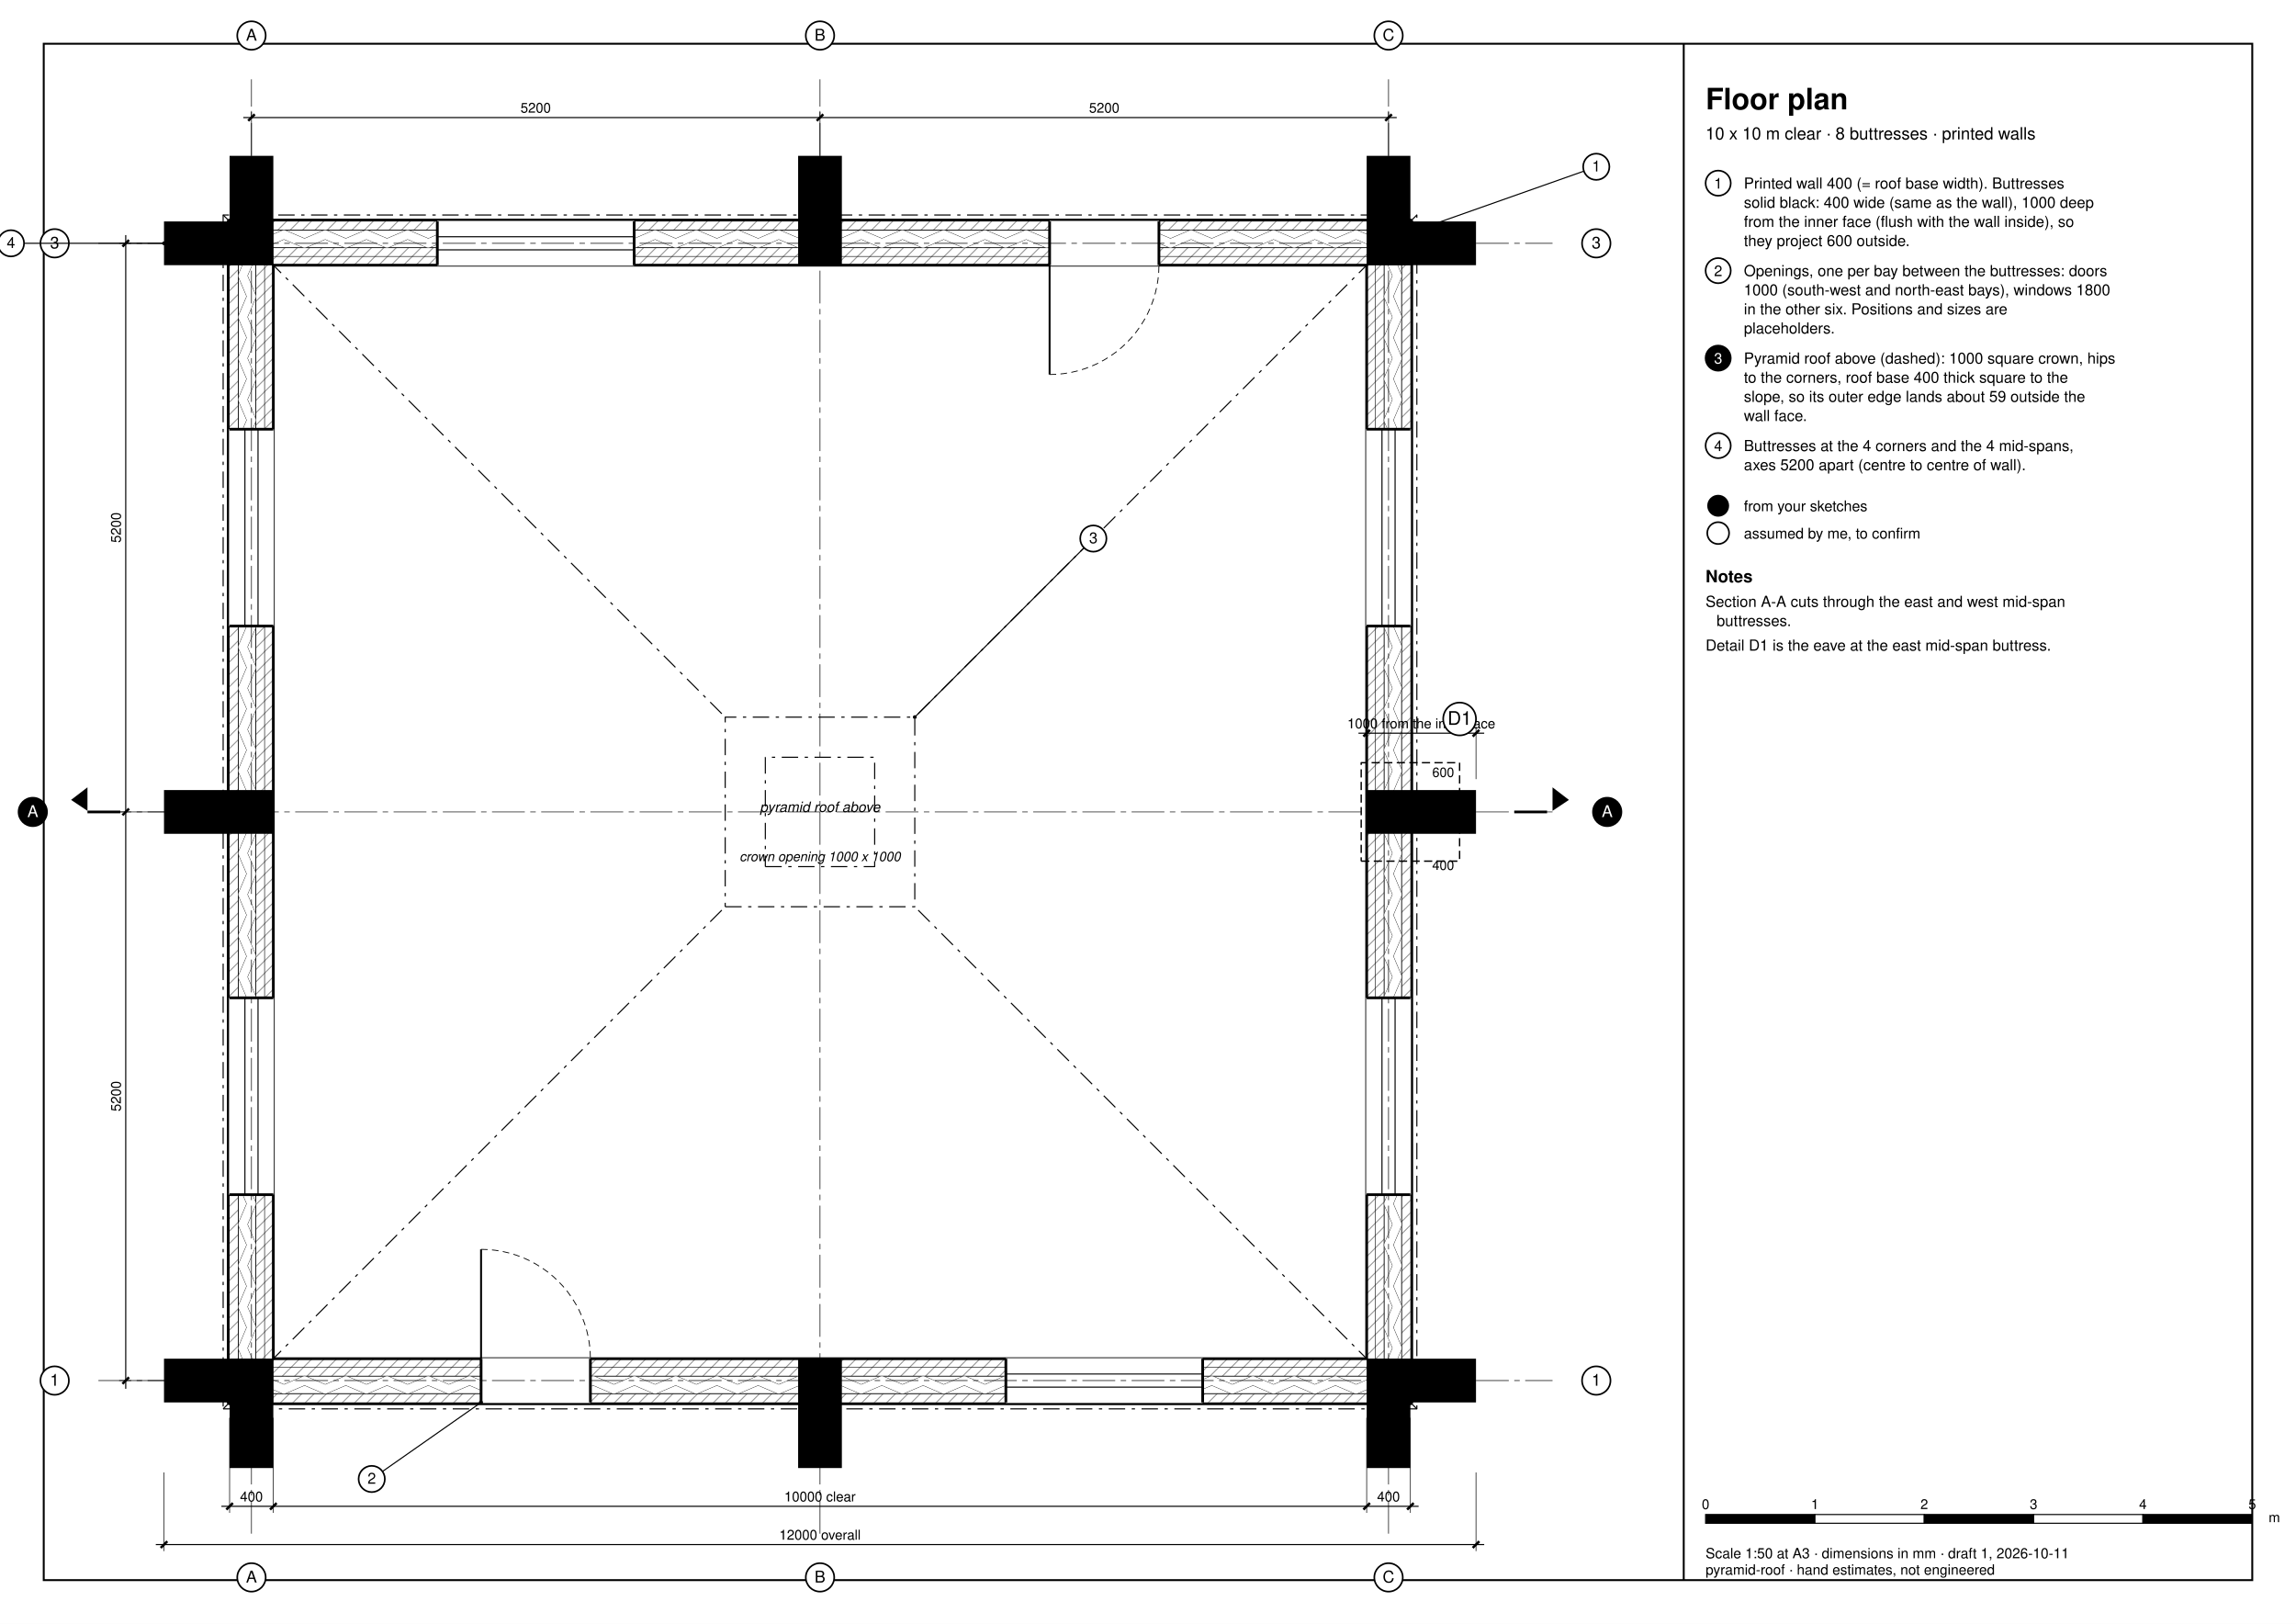
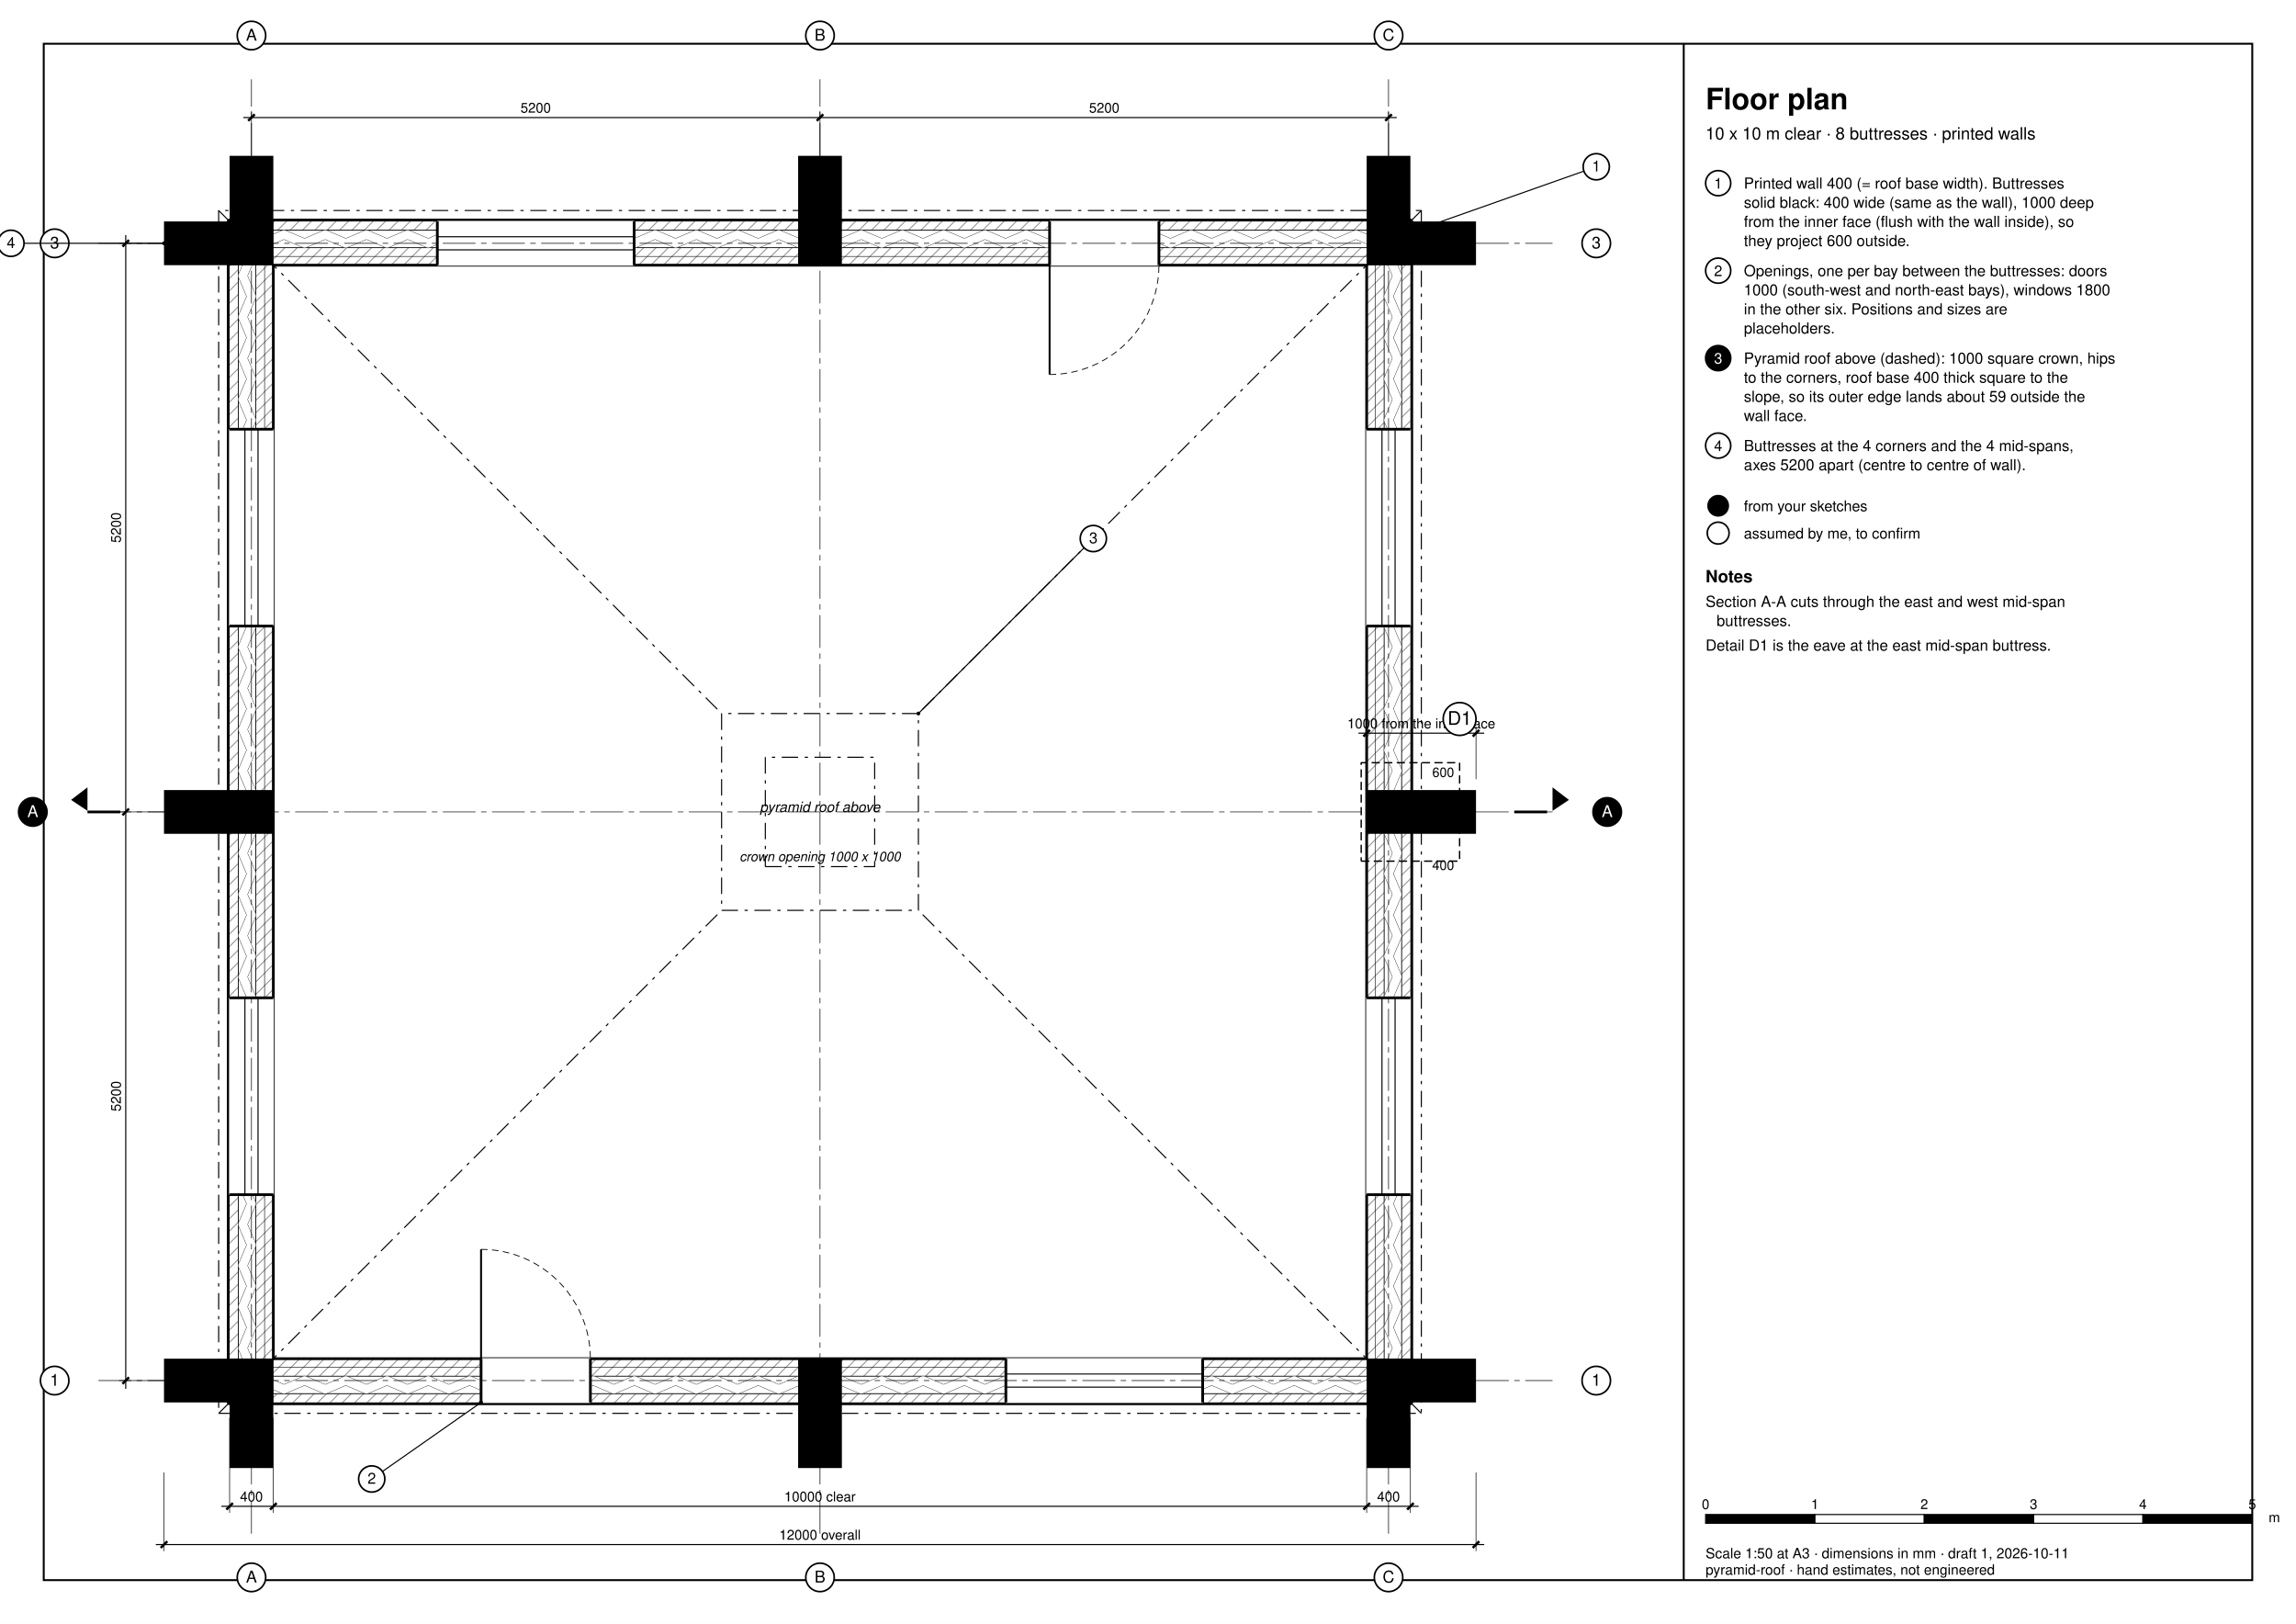
<svg xmlns="http://www.w3.org/2000/svg" width="420mm" height="297mm" viewBox="0 0 420 297" font-family="Helvetica, Arial, sans-serif">
  <defs>
    <pattern id="conc" width="1.6" height="1.6" patternUnits="userSpaceOnUse" patternTransform="rotate(45)">
      <line x1="0" y1="0" x2="0" y2="1.6" stroke="#000" stroke-width="0.14" />
    </pattern>
    <pattern id="earth" width="2.4" height="2.4" patternUnits="userSpaceOnUse" patternTransform="rotate(-45)">
      <line x1="0" y1="0" x2="0" y2="2.4" stroke="#777" stroke-width="0.12" />
    </pattern>
    <pattern id="cast" width="1.6" height="1.6" patternUnits="userSpaceOnUse" patternTransform="rotate(45)">
      <line x1="0" y1="0" x2="0" y2="1.6" stroke="#000" stroke-width="0.14" />
      <line x1="0" y1="0" x2="1.6" y2="0" stroke="#000" stroke-width="0.14" />
    </pattern>
    <pattern id="dots" width="1.5" height="1.5" patternUnits="userSpaceOnUse">
      <circle cx="0.4" cy="0.4" r="0.11" fill="#000" />
      <circle cx="1.15" cy="1.1" r="0.11" fill="#000" />
    </pattern>
  </defs>
  <rect width="420" height="297" fill="#fff" />
  <rect x="8" y="8" width="404" height="281" fill="none" stroke="#000" stroke-width="0.35" />
  <g>
    <polygon points="42.00,256.50 258.00,256.50 258.00,40.50 42.00,40.50" fill="none" stroke="#000" stroke-width="1.0" stroke-linejoin="round" />
    <path d="M42.00,256.50 L258.00,256.50 L258.00,40.50 L42.00,40.50Z M50.00,248.50 L250.00,248.50 L250.00,48.50 L50.00,48.50Z" fill="#fff" fill-rule="evenodd" />
    <path d="M42.00,256.50 L258.00,256.50 L258.00,40.50 L42.00,40.50Z M50.00,248.50 L250.00,248.50 L250.00,48.50 L50.00,48.50Z" fill="url(#conc)" fill-rule="evenodd" />
    <polygon points="50.00,248.50 250.00,248.50 250.00,48.50 50.00,48.50" fill="none" stroke="#000" stroke-width="0.5" stroke-linejoin="round" />
    <path d="M43.60,254.90 L256.40,254.90 L256.40,42.10 L43.60,42.10Z M46.80,251.70 L253.20,251.70 L253.20,45.30 L46.80,45.30Z" fill="#fff" fill-rule="evenodd" />
    <polygon points="48.40,250.10 251.60,250.10 251.60,46.90 48.40,46.90" fill="none" stroke="#000" stroke-width="0.1" stroke-linejoin="round" />
    <polygon points="46.80,251.70 253.20,251.70 253.20,45.30 46.80,45.30" fill="none" stroke="#000" stroke-width="0.15" stroke-linejoin="round" />
    <polygon points="43.60,254.90 256.40,254.90 256.40,42.10 43.60,42.10" fill="none" stroke="#000" stroke-width="0.15" stroke-linejoin="round" />
    <polyline points="44.40,254.10 48.17,252.50 51.94,254.10 55.71,252.50 59.49,254.10 63.26,252.50 67.03,254.10 70.80,252.50 74.57,254.10 78.34,252.50 82.11,254.10 85.89,252.50 89.66,254.10 93.43,252.50 97.20,254.10 100.97,252.50 104.74,254.10 108.51,252.50 112.29,254.10 116.06,252.50 119.83,254.10 123.60,252.50 127.37,254.10 131.14,252.50 134.91,254.10 138.69,252.50 142.46,254.10 146.23,252.50 150.00,254.10 153.77,252.50 157.54,254.10 161.31,252.50 165.09,254.10 168.86,252.50 172.63,254.10 176.40,252.50 180.17,254.10 183.94,252.50 187.71,254.10 191.49,252.50 195.26,254.10 199.03,252.50 202.80,254.10 206.57,252.50 210.34,254.10 214.11,252.50 217.89,254.10 221.66,252.50 225.43,254.10 229.20,252.50 232.97,254.10 236.74,252.50 240.51,254.10 244.29,252.50 248.06,254.10 251.83,252.50 255.60,254.10 254.00,250.33 255.60,246.56 254.00,242.79 255.60,239.01 254.00,235.24 255.60,231.47 254.00,227.70 255.60,223.93 254.00,220.16 255.60,216.39 254.00,212.61 255.60,208.84 254.00,205.07 255.60,201.30 254.00,197.53 255.60,193.76 254.00,189.99 255.60,186.21 254.00,182.44 255.60,178.67 254.00,174.90 255.60,171.13 254.00,167.36 255.60,163.59 254.00,159.81 255.60,156.04 254.00,152.27 255.60,148.50 254.00,144.73 255.60,140.96 254.00,137.19 255.60,133.41 254.00,129.64 255.60,125.87 254.00,122.10 255.60,118.33 254.00,114.56 255.60,110.79 254.00,107.01 255.60,103.24 254.00,99.47 255.60,95.70 254.00,91.93 255.60,88.16 254.00,84.39 255.60,80.61 254.00,76.84 255.60,73.07 254.00,69.30 255.60,65.53 254.00,61.76 255.60,57.99 254.00,54.21 255.60,50.44 254.00,46.67 255.60,42.90 251.83,44.50 248.06,42.90 244.29,44.50 240.51,42.90 236.74,44.50 232.97,42.90 229.20,44.50 225.43,42.90 221.66,44.50 217.89,42.90 214.11,44.50 210.34,42.90 206.57,44.50 202.80,42.90 199.03,44.50 195.26,42.90 191.49,44.50 187.71,42.90 183.94,44.50 180.17,42.90 176.40,44.50 172.63,42.90 168.86,44.50 165.09,42.90 161.31,44.50 157.54,42.90 153.77,44.50 150.00,42.90 146.23,44.50 142.46,42.90 138.69,44.50 134.91,42.90 131.14,44.50 127.37,42.90 123.60,44.50 119.83,42.90 116.06,44.50 112.29,42.90 108.51,44.50 104.74,42.90 100.97,44.50 97.20,42.90 93.43,44.50 89.66,42.90 85.89,44.50 82.11,42.90 78.34,44.50 74.57,42.90 70.80,44.50 67.03,42.90 63.26,44.50 59.49,42.90 55.71,44.50 51.94,42.90 48.17,44.50 44.40,42.90 46.00,46.67 44.40,50.44 46.00,54.21 44.40,57.99 46.00,61.76 44.40,65.53 46.00,69.30 44.40,73.07 46.00,76.84 44.40,80.61 46.00,84.39 44.40,88.16 46.00,91.93 44.40,95.70 46.00,99.47 44.40,103.24 46.00,107.01 44.40,110.79 46.00,114.56 44.40,118.33 46.00,122.10 44.40,125.87 46.00,129.64 44.40,133.41 46.00,137.19 44.40,140.96 46.00,144.73 44.40,148.50 46.00,152.27 44.40,156.04 46.00,159.81 44.40,163.59 46.00,167.36 44.40,171.13 46.00,174.90 44.40,178.67 46.00,182.44 44.40,186.21 46.00,189.99 44.40,193.76 46.00,197.53 44.40,201.30 46.00,205.07 44.40,208.84 46.00,212.61 44.40,216.39 46.00,220.16 44.40,223.93 46.00,227.70 44.40,231.47 46.00,235.24 44.40,239.01 46.00,242.79 44.40,246.56 46.00,250.33 44.40,254.10" fill="none" stroke="#000" stroke-width="1.7" stroke-linejoin="round" stroke-linecap="butt" />
    <polyline points="44.40,254.10 48.17,252.50 51.94,254.10 55.71,252.50 59.49,254.10 63.26,252.50 67.03,254.10 70.80,252.50 74.57,254.10 78.34,252.50 82.11,254.10 85.89,252.50 89.66,254.10 93.43,252.50 97.20,254.10 100.97,252.50 104.74,254.10 108.51,252.50 112.29,254.10 116.06,252.50 119.83,254.10 123.60,252.50 127.37,254.10 131.14,252.50 134.91,254.10 138.69,252.50 142.46,254.10 146.23,252.50 150.00,254.10 153.77,252.50 157.54,254.10 161.31,252.50 165.09,254.10 168.86,252.50 172.63,254.10 176.40,252.50 180.17,254.10 183.94,252.50 187.71,254.10 191.49,252.50 195.26,254.10 199.03,252.50 202.80,254.10 206.57,252.50 210.34,254.10 214.11,252.50 217.89,254.10 221.66,252.50 225.43,254.10 229.20,252.50 232.97,254.10 236.74,252.50 240.51,254.10 244.29,252.50 248.06,254.10 251.83,252.50 255.60,254.10 254.00,250.33 255.60,246.56 254.00,242.79 255.60,239.01 254.00,235.24 255.60,231.47 254.00,227.70 255.60,223.93 254.00,220.16 255.60,216.39 254.00,212.61 255.60,208.84 254.00,205.07 255.60,201.30 254.00,197.53 255.60,193.76 254.00,189.99 255.60,186.21 254.00,182.44 255.60,178.67 254.00,174.90 255.60,171.13 254.00,167.36 255.60,163.59 254.00,159.81 255.60,156.04 254.00,152.27 255.60,148.50 254.00,144.73 255.60,140.96 254.00,137.19 255.60,133.41 254.00,129.64 255.60,125.87 254.00,122.10 255.60,118.33 254.00,114.56 255.60,110.79 254.00,107.01 255.60,103.24 254.00,99.47 255.60,95.70 254.00,91.93 255.60,88.16 254.00,84.39 255.60,80.61 254.00,76.84 255.60,73.07 254.00,69.30 255.60,65.53 254.00,61.76 255.60,57.99 254.00,54.21 255.60,50.44 254.00,46.67 255.60,42.90 251.83,44.50 248.06,42.90 244.29,44.50 240.51,42.90 236.74,44.50 232.97,42.90 229.20,44.50 225.43,42.90 221.66,44.50 217.89,42.90 214.11,44.50 210.34,42.90 206.57,44.50 202.80,42.90 199.03,44.50 195.26,42.90 191.49,44.50 187.71,42.90 183.94,44.50 180.17,42.90 176.40,44.50 172.63,42.90 168.86,44.50 165.09,42.90 161.31,44.50 157.54,42.90 153.77,44.50 150.00,42.90 146.23,44.50 142.46,42.90 138.69,44.50 134.91,42.90 131.14,44.50 127.37,42.90 123.60,44.50 119.83,42.90 116.06,44.50 112.29,42.90 108.51,44.50 104.74,42.90 100.97,44.50 97.20,42.90 93.43,44.50 89.66,42.90 85.89,44.50 82.11,42.90 78.34,44.50 74.57,42.90 70.80,44.50 67.03,42.90 63.26,44.50 59.49,42.90 55.71,44.50 51.94,42.90 48.17,44.50 44.40,42.90 46.00,46.67 44.40,50.44 46.00,54.21 44.40,57.99 46.00,61.76 44.40,65.53 46.00,69.30 44.40,73.07 46.00,76.84 44.40,80.61 46.00,84.39 44.40,88.16 46.00,91.93 44.40,95.70 46.00,99.47 44.40,103.24 46.00,107.01 44.40,110.79 46.00,114.56 44.40,118.33 46.00,122.10 44.40,125.87 46.00,129.64 44.40,133.41 46.00,137.19 44.40,140.96 46.00,144.73 44.40,148.50 46.00,152.27 44.40,156.04 46.00,159.81 44.40,163.59 46.00,167.36 44.40,171.13 46.00,174.90 44.40,178.67 46.00,182.44 44.40,186.21 46.00,189.99 44.40,193.76 46.00,197.53 44.40,201.30 46.00,205.07 44.40,208.84 46.00,212.61 44.40,216.39 46.00,220.16 44.40,223.93 46.00,227.70 44.40,231.47 46.00,235.24 44.40,239.01 46.00,242.79 44.40,246.56 46.00,250.33 44.40,254.10" fill="none" stroke="#fff" stroke-width="1.6" stroke-linejoin="round" stroke-linecap="butt" />
    <polygon points="250.00,256.50 270.00,256.50 270.00,248.50 250.00,248.50" fill="#000" stroke="#000" stroke-width="0.0" stroke-linejoin="round" />
    <polygon points="30.00,256.50 50.00,256.50 50.00,248.50 30.00,248.50" fill="#000" stroke="#000" stroke-width="0.0" stroke-linejoin="round" />
    <polygon points="42.00,48.50 50.00,48.50 50.00,28.50 42.00,28.50" fill="#000" stroke="#000" stroke-width="0.0" stroke-linejoin="round" />
    <polygon points="42.00,268.50 50.00,268.50 50.00,248.50 42.00,248.50" fill="#000" stroke="#000" stroke-width="0.0" stroke-linejoin="round" />
    <polygon points="250.00,152.50 270.00,152.50 270.00,144.50 250.00,144.50" fill="#000" stroke="#000" stroke-width="0.0" stroke-linejoin="round" />
    <polygon points="30.00,152.50 50.00,152.50 50.00,144.50 30.00,144.50" fill="#000" stroke="#000" stroke-width="0.0" stroke-linejoin="round" />
    <polygon points="146.00,48.50 154.00,48.50 154.00,28.50 146.00,28.50" fill="#000" stroke="#000" stroke-width="0.0" stroke-linejoin="round" />
    <polygon points="146.00,268.50 154.00,268.50 154.00,248.50 146.00,248.50" fill="#000" stroke="#000" stroke-width="0.0" stroke-linejoin="round" />
    <polygon points="250.00,48.50 270.00,48.50 270.00,40.50 250.00,40.50" fill="#000" stroke="#000" stroke-width="0.0" stroke-linejoin="round" />
    <polygon points="30.00,48.50 50.00,48.50 50.00,40.50 30.00,40.50" fill="#000" stroke="#000" stroke-width="0.0" stroke-linejoin="round" />
    <polygon points="250.00,48.50 258.00,48.50 258.00,28.50 250.00,28.50" fill="#000" stroke="#000" stroke-width="0.0" stroke-linejoin="round" />
    <polygon points="250.00,268.50 258.00,268.50 258.00,248.50 250.00,248.50" fill="#000" stroke="#000" stroke-width="0.0" stroke-linejoin="round" />
    <polygon points="88.00,248.40 108.00,248.40 108.00,256.60 88.00,256.60" fill="#fff" stroke="#000" stroke-width="0.0" stroke-linejoin="round" />
    <polyline points="88.00,248.50 88.00,256.50" fill="none" stroke="#000" stroke-width="0.5" stroke-linejoin="round" />
    <polyline points="108.00,248.50 108.00,256.50" fill="none" stroke="#000" stroke-width="0.5" stroke-linejoin="round" />
    <polyline points="88.00,248.50 88.00,228.50" fill="none" stroke="#000" stroke-width="0.35" stroke-linejoin="round" />
    <polyline points="88.00,228.50 89.31,228.54 90.61,228.67 91.90,228.88 93.18,229.18 94.43,229.56 95.65,230.02 96.85,230.56 98.00,231.18 99.11,231.87 100.18,232.63 101.19,233.46 102.14,234.36 103.04,235.31 103.87,236.32 104.63,237.39 105.32,238.50 105.94,239.65 106.48,240.85 106.94,242.07 107.32,243.32 107.62,244.60 107.83,245.89 107.96,247.19 108.00,248.50" fill="none" stroke="#000" stroke-width="0.15" stroke-linejoin="round" stroke-dasharray="1.2 0.8" />
    <polygon points="184.00,248.40 220.00,248.40 220.00,256.60 184.00,256.60" fill="#fff" stroke="#000" stroke-width="0.0" stroke-linejoin="round" />
    <polyline points="184.00,248.50 184.00,256.50" fill="none" stroke="#000" stroke-width="0.5" stroke-linejoin="round" />
    <polyline points="220.00,248.50 220.00,256.50" fill="none" stroke="#000" stroke-width="0.5" stroke-linejoin="round" />
    <polyline points="184.00,251.30 220.00,251.30" fill="none" stroke="#000" stroke-width="0.2" stroke-linejoin="round" />
    <polyline points="184.00,253.70 220.00,253.70" fill="none" stroke="#000" stroke-width="0.2" stroke-linejoin="round" />
    <polygon points="80.00,48.60 116.00,48.60 116.00,40.40 80.00,40.40" fill="#fff" stroke="#000" stroke-width="0.0" stroke-linejoin="round" />
    <polyline points="80.00,48.50 80.00,40.50" fill="none" stroke="#000" stroke-width="0.5" stroke-linejoin="round" />
    <polyline points="116.00,48.50 116.00,40.50" fill="none" stroke="#000" stroke-width="0.5" stroke-linejoin="round" />
    <polyline points="80.00,45.70 116.00,45.70" fill="none" stroke="#000" stroke-width="0.2" stroke-linejoin="round" />
    <polyline points="80.00,43.30 116.00,43.30" fill="none" stroke="#000" stroke-width="0.2" stroke-linejoin="round" />
    <polygon points="192.00,48.60 212.00,48.60 212.00,40.40 192.00,40.40" fill="#fff" stroke="#000" stroke-width="0.0" stroke-linejoin="round" />
    <polyline points="192.00,48.50 192.00,40.50" fill="none" stroke="#000" stroke-width="0.5" stroke-linejoin="round" />
    <polyline points="212.00,48.50 212.00,40.50" fill="none" stroke="#000" stroke-width="0.5" stroke-linejoin="round" />
    <polyline points="192.00,48.50 192.00,68.50" fill="none" stroke="#000" stroke-width="0.35" stroke-linejoin="round" />
    <polyline points="192.00,68.50 193.31,68.46 194.61,68.33 195.90,68.12 197.18,67.82 198.43,67.44 199.65,66.98 200.85,66.44 202.00,65.82 203.11,65.13 204.18,64.37 205.19,63.54 206.14,62.64 207.04,61.69 207.87,60.68 208.63,59.61 209.32,58.50 209.94,57.35 210.48,56.15 210.94,54.93 211.32,53.68 211.62,52.40 211.83,51.11 211.96,49.81 212.00,48.50" fill="none" stroke="#000" stroke-width="0.15" stroke-linejoin="round" stroke-dasharray="1.2 0.8" />
    <polygon points="249.90,218.50 249.90,182.50 258.10,182.50 258.10,218.50" fill="#fff" stroke="#000" stroke-width="0.0" stroke-linejoin="round" />
    <polyline points="250.00,218.50 258.00,218.50" fill="none" stroke="#000" stroke-width="0.5" stroke-linejoin="round" />
    <polyline points="250.00,182.50 258.00,182.50" fill="none" stroke="#000" stroke-width="0.5" stroke-linejoin="round" />
    <polyline points="252.80,218.50 252.80,182.50" fill="none" stroke="#000" stroke-width="0.2" stroke-linejoin="round" />
    <polyline points="255.20,218.50 255.20,182.50" fill="none" stroke="#000" stroke-width="0.2" stroke-linejoin="round" />
    <polygon points="249.90,114.50 249.90,78.50 258.10,78.50 258.10,114.50" fill="#fff" stroke="#000" stroke-width="0.0" stroke-linejoin="round" />
    <polyline points="250.00,114.50 258.00,114.50" fill="none" stroke="#000" stroke-width="0.5" stroke-linejoin="round" />
    <polyline points="250.00,78.50 258.00,78.50" fill="none" stroke="#000" stroke-width="0.5" stroke-linejoin="round" />
    <polyline points="252.80,114.50 252.80,78.50" fill="none" stroke="#000" stroke-width="0.2" stroke-linejoin="round" />
    <polyline points="255.20,114.50 255.20,78.50" fill="none" stroke="#000" stroke-width="0.2" stroke-linejoin="round" />
    <polygon points="50.10,218.50 50.10,182.50 41.90,182.50 41.90,218.50" fill="#fff" stroke="#000" stroke-width="0.0" stroke-linejoin="round" />
    <polyline points="50.00,218.50 42.00,218.50" fill="none" stroke="#000" stroke-width="0.5" stroke-linejoin="round" />
    <polyline points="50.00,182.50 42.00,182.50" fill="none" stroke="#000" stroke-width="0.5" stroke-linejoin="round" />
    <polyline points="47.20,218.50 47.20,182.50" fill="none" stroke="#000" stroke-width="0.2" stroke-linejoin="round" />
    <polyline points="44.80,218.50 44.80,182.50" fill="none" stroke="#000" stroke-width="0.2" stroke-linejoin="round" />
    <polygon points="50.10,114.50 50.10,78.50 41.90,78.50 41.90,114.50" fill="#fff" stroke="#000" stroke-width="0.0" stroke-linejoin="round" />
    <polyline points="50.00,114.50 42.00,114.50" fill="none" stroke="#000" stroke-width="0.5" stroke-linejoin="round" />
    <polyline points="50.00,78.50 42.00,78.50" fill="none" stroke="#000" stroke-width="0.5" stroke-linejoin="round" />
    <polyline points="47.20,114.50 47.20,78.50" fill="none" stroke="#000" stroke-width="0.2" stroke-linejoin="round" />
    <polyline points="44.80,114.50 44.80,78.50" fill="none" stroke="#000" stroke-width="0.2" stroke-linejoin="round" />
-     <polyline points="40.82,257.68 259.18,257.68 259.18,39.32 40.82,39.32 40.82,257.68" fill="none" stroke="#000" stroke-width="0.2" stroke-linejoin="round" stroke-dasharray="3 1.2 0.6 1.2" />
-     <polyline points="132.66,165.84 167.34,165.84 167.34,131.16 132.66,131.16 132.66,165.84" fill="none" stroke="#000" stroke-width="0.2" stroke-linejoin="round" stroke-dasharray="3 1.2 0.6 1.2" />
+     <polyline points="40.00,258.50 260.00,258.50 260.00,38.50 40.00,38.50 40.00,258.50" fill="none" stroke="#000" stroke-width="0.2" stroke-linejoin="round" stroke-dasharray="3 1.2 0.6 1.2" />
+     <polyline points="132.00,166.50 168.00,166.50 168.00,130.50 132.00,130.50 132.00,166.50" fill="none" stroke="#000" stroke-width="0.2" stroke-linejoin="round" stroke-dasharray="3 1.2 0.6 1.2" />
    <polyline points="140.00,158.50 160.00,158.50 160.00,138.50 140.00,138.50 140.00,158.50" fill="none" stroke="#000" stroke-width="0.2" stroke-linejoin="round" stroke-dasharray="3 1.2 0.6 1.2" />
-     <polyline points="40.82,257.68 132.66,165.84" fill="none" stroke="#000" stroke-width="0.2" stroke-linejoin="round" stroke-dasharray="3 1.2 0.6 1.2" />
-     <polyline points="40.82,39.32 132.66,131.16" fill="none" stroke="#000" stroke-width="0.2" stroke-linejoin="round" stroke-dasharray="3 1.2 0.6 1.2" />
-     <polyline points="259.18,257.68 167.34,165.84" fill="none" stroke="#000" stroke-width="0.2" stroke-linejoin="round" stroke-dasharray="3 1.2 0.6 1.2" />
-     <polyline points="259.18,39.32 167.34,131.16" fill="none" stroke="#000" stroke-width="0.2" stroke-linejoin="round" stroke-dasharray="3 1.2 0.6 1.2" />
+     <polyline points="40.00,258.50 132.00,166.50" fill="none" stroke="#000" stroke-width="0.2" stroke-linejoin="round" stroke-dasharray="3 1.2 0.6 1.2" />
+     <polyline points="40.00,38.50 132.00,130.50" fill="none" stroke="#000" stroke-width="0.2" stroke-linejoin="round" stroke-dasharray="3 1.2 0.6 1.2" />
+     <polyline points="260.00,258.50 168.00,166.50" fill="none" stroke="#000" stroke-width="0.2" stroke-linejoin="round" stroke-dasharray="3 1.2 0.6 1.2" />
+     <polyline points="260.00,38.50 168.00,130.50" fill="none" stroke="#000" stroke-width="0.2" stroke-linejoin="round" stroke-dasharray="3 1.2 0.6 1.2" />
    <text x="150.00" y="148.50" font-size="2.6" text-anchor="middle" font-weight="normal" fill="#000" font-style="italic">pyramid roof above</text>
    <text x="150.00" y="157.50" font-size="2.4" text-anchor="middle" font-weight="normal" fill="#000" font-style="italic">crown opening 1000 x 1000</text>
    <polyline points="46.00,280.50 46.00,14.50" fill="none" stroke="#000" stroke-width="0.12" stroke-linejoin="round" stroke-dasharray="6 1 1 1" />
    <circle cx="46.00" cy="6.50" r="2.6" fill="#fff" stroke="#000" stroke-width="0.3" />
    <text x="46.00" y="7.44" font-size="2.99" text-anchor="middle" fill="#000">A</text>
    <circle cx="46.00" cy="288.50" r="2.6" fill="#fff" stroke="#000" stroke-width="0.3" />
    <text x="46.00" y="289.44" font-size="2.99" text-anchor="middle" fill="#000">A</text>
    <polyline points="150.00,280.50 150.00,14.50" fill="none" stroke="#000" stroke-width="0.12" stroke-linejoin="round" stroke-dasharray="6 1 1 1" />
    <circle cx="150.00" cy="6.50" r="2.6" fill="#fff" stroke="#000" stroke-width="0.3" />
    <text x="150.00" y="7.44" font-size="2.99" text-anchor="middle" fill="#000">B</text>
    <circle cx="150.00" cy="288.50" r="2.6" fill="#fff" stroke="#000" stroke-width="0.3" />
    <text x="150.00" y="289.44" font-size="2.99" text-anchor="middle" fill="#000">B</text>
    <polyline points="254.00,280.50 254.00,14.50" fill="none" stroke="#000" stroke-width="0.12" stroke-linejoin="round" stroke-dasharray="6 1 1 1" />
    <circle cx="254.00" cy="6.50" r="2.6" fill="#fff" stroke="#000" stroke-width="0.3" />
    <text x="254.00" y="7.44" font-size="2.99" text-anchor="middle" fill="#000">C</text>
    <circle cx="254.00" cy="288.50" r="2.6" fill="#fff" stroke="#000" stroke-width="0.3" />
    <text x="254.00" y="289.44" font-size="2.99" text-anchor="middle" fill="#000">C</text>
    <polyline points="18.00,252.50 284.00,252.50" fill="none" stroke="#000" stroke-width="0.12" stroke-linejoin="round" stroke-dasharray="6 1 1 1" />
    <circle cx="10.00" cy="252.50" r="2.6" fill="#fff" stroke="#000" stroke-width="0.3" />
    <text x="10.00" y="253.44" font-size="2.99" text-anchor="middle" fill="#000">1</text>
    <circle cx="292.00" cy="252.50" r="2.6" fill="#fff" stroke="#000" stroke-width="0.3" />
    <text x="292.00" y="253.44" font-size="2.99" text-anchor="middle" fill="#000">1</text>
    <polyline points="18.00,148.50 284.00,148.50" fill="none" stroke="#000" stroke-width="0.12" stroke-linejoin="round" stroke-dasharray="6 1 1 1" />
    <polyline points="18.00,44.50 284.00,44.50" fill="none" stroke="#000" stroke-width="0.12" stroke-linejoin="round" stroke-dasharray="6 1 1 1" />
    <circle cx="10.00" cy="44.50" r="2.6" fill="#fff" stroke="#000" stroke-width="0.3" />
    <text x="10.00" y="45.44" font-size="2.99" text-anchor="middle" fill="#000">3</text>
    <circle cx="292.00" cy="44.50" r="2.6" fill="#fff" stroke="#000" stroke-width="0.3" />
    <text x="292.00" y="45.44" font-size="2.99" text-anchor="middle" fill="#000">3</text>
    <polyline points="40.50,275.50 259.50,275.50" fill="none" stroke="#000" stroke-width="0.2" stroke-linejoin="round" />
    <polyline points="42.00,259.30 42.00,276.70" fill="none" stroke="#000" stroke-width="0.12" stroke-linejoin="round" />
    <polyline points="41.40,276.10 42.60,274.90" fill="none" stroke="#000" stroke-width="0.45" stroke-linejoin="round" />
    <polyline points="50.00,259.30 50.00,276.70" fill="none" stroke="#000" stroke-width="0.12" stroke-linejoin="round" />
    <polyline points="49.40,276.10 50.60,274.90" fill="none" stroke="#000" stroke-width="0.45" stroke-linejoin="round" />
    <polyline points="250.00,259.30 250.00,276.70" fill="none" stroke="#000" stroke-width="0.12" stroke-linejoin="round" />
    <polyline points="249.40,276.10 250.60,274.90" fill="none" stroke="#000" stroke-width="0.45" stroke-linejoin="round" />
    <polyline points="258.00,259.30 258.00,276.70" fill="none" stroke="#000" stroke-width="0.12" stroke-linejoin="round" />
    <polyline points="257.40,276.10 258.60,274.90" fill="none" stroke="#000" stroke-width="0.45" stroke-linejoin="round" />
    <text x="46.00" y="274.60" font-size="2.5" text-anchor="middle" font-weight="normal" fill="#000">400</text>
    <text x="150.00" y="274.60" font-size="2.5" text-anchor="middle" font-weight="normal" fill="#000">10000 clear</text>
    <text x="254.00" y="274.60" font-size="2.5" text-anchor="middle" font-weight="normal" fill="#000">400</text>
    <polyline points="28.50,282.50 271.50,282.50" fill="none" stroke="#000" stroke-width="0.2" stroke-linejoin="round" />
    <polyline points="30.00,269.30 30.00,283.70" fill="none" stroke="#000" stroke-width="0.12" stroke-linejoin="round" />
    <polyline points="29.40,283.10 30.60,281.90" fill="none" stroke="#000" stroke-width="0.45" stroke-linejoin="round" />
    <polyline points="270.00,269.30 270.00,283.70" fill="none" stroke="#000" stroke-width="0.12" stroke-linejoin="round" />
    <polyline points="269.40,283.10 270.60,281.90" fill="none" stroke="#000" stroke-width="0.45" stroke-linejoin="round" />
    <text x="150.00" y="281.60" font-size="2.5" text-anchor="middle" font-weight="normal" fill="#000">12000 overall</text>
    <polyline points="23.00,254.00 23.00,43.00" fill="none" stroke="#000" stroke-width="0.2" stroke-linejoin="round" />
    <polyline points="39.20,252.50 21.80,252.50" fill="none" stroke="#000" stroke-width="0.12" stroke-linejoin="round" />
    <polyline points="22.40,253.10 23.60,251.90" fill="none" stroke="#000" stroke-width="0.45" stroke-linejoin="round" />
    <polyline points="39.20,148.50 21.80,148.50" fill="none" stroke="#000" stroke-width="0.12" stroke-linejoin="round" />
    <polyline points="22.40,149.10 23.60,147.90" fill="none" stroke="#000" stroke-width="0.45" stroke-linejoin="round" />
    <polyline points="39.20,44.50 21.80,44.50" fill="none" stroke="#000" stroke-width="0.12" stroke-linejoin="round" />
    <polyline points="22.40,45.10 23.60,43.90" fill="none" stroke="#000" stroke-width="0.45" stroke-linejoin="round" />
    <text x="22.10" y="200.50" font-size="2.5" text-anchor="middle" font-weight="normal" fill="#000" transform="rotate(-90 22.10 200.50)">5200</text>
    <text x="22.10" y="96.50" font-size="2.5" text-anchor="middle" font-weight="normal" fill="#000" transform="rotate(-90 22.10 96.50)">5200</text>
    <polyline points="44.50,21.50 255.50,21.50" fill="none" stroke="#000" stroke-width="0.2" stroke-linejoin="round" />
    <polyline points="46.00,37.70 46.00,20.30" fill="none" stroke="#000" stroke-width="0.12" stroke-linejoin="round" />
    <polyline points="45.40,22.10 46.60,20.90" fill="none" stroke="#000" stroke-width="0.45" stroke-linejoin="round" />
    <polyline points="150.00,37.70 150.00,20.30" fill="none" stroke="#000" stroke-width="0.12" stroke-linejoin="round" />
    <polyline points="149.40,22.10 150.60,20.90" fill="none" stroke="#000" stroke-width="0.45" stroke-linejoin="round" />
    <polyline points="254.00,37.70 254.00,20.30" fill="none" stroke="#000" stroke-width="0.12" stroke-linejoin="round" />
    <polyline points="253.40,22.10 254.60,20.90" fill="none" stroke="#000" stroke-width="0.45" stroke-linejoin="round" />
    <text x="98.00" y="20.60" font-size="2.5" text-anchor="middle" font-weight="normal" fill="#000">5200</text>
    <text x="202.00" y="20.60" font-size="2.5" text-anchor="middle" font-weight="normal" fill="#000">5200</text>
    <text x="264.00" y="142.10" font-size="2.4" text-anchor="middle" font-weight="normal" fill="#000">600</text>
    <text x="264.00" y="159.10" font-size="2.4" text-anchor="middle" font-weight="normal" fill="#000">400</text>
    <polyline points="248.50,134.10 271.50,134.10" fill="none" stroke="#000" stroke-width="0.2" stroke-linejoin="round" />
    <polyline points="250.00,142.50 250.00,132.90" fill="none" stroke="#000" stroke-width="0.12" stroke-linejoin="round" />
    <polyline points="249.40,134.70 250.60,133.50" fill="none" stroke="#000" stroke-width="0.45" stroke-linejoin="round" />
    <polyline points="270.00,142.50 270.00,132.90" fill="none" stroke="#000" stroke-width="0.12" stroke-linejoin="round" />
    <polyline points="269.40,134.70 270.60,133.50" fill="none" stroke="#000" stroke-width="0.45" stroke-linejoin="round" />
    <text x="260.00" y="133.20" font-size="2.5" text-anchor="middle" font-weight="normal" fill="#000">1000 from the inner face</text>
    <polyline points="16.00,148.50 23.00,148.50" fill="none" stroke="#000" stroke-width="0.5" stroke-linejoin="round" stroke-dasharray="6 1.5 1 1.5" />
    <polyline points="277.00,148.50 284.00,148.50" fill="none" stroke="#000" stroke-width="0.5" stroke-linejoin="round" stroke-dasharray="6 1.5 1 1.5" />
    <polygon points="16.00,148.30 16.00,144.00 13.00,146.30" fill="#000" />
    <circle cx="6.00" cy="148.50" r="2.6" fill="#000" stroke="#000" stroke-width="0.3" />
    <text x="6.00" y="149.44" font-size="2.99" text-anchor="middle" fill="#fff">A</text>
    <polygon points="284.00,148.30 284.00,144.00 287.00,146.30" fill="#000" />
    <circle cx="294.00" cy="148.50" r="2.6" fill="#000" stroke="#000" stroke-width="0.3" />
    <text x="294.00" y="149.44" font-size="2.99" text-anchor="middle" fill="#fff">A</text>
    <polyline points="249.00,157.50 267.00,157.50 267.00,139.50 249.00,139.50 249.00,157.50" fill="none" stroke="#000" stroke-width="0.25" stroke-linejoin="round" stroke-dasharray="1.5 0.8" />
    <circle cx="267.00" cy="131.50" r="3.0" fill="#fff" stroke="#000" stroke-width="0.3" />
    <text x="267.00" y="132.58" font-size="3.45" text-anchor="middle" fill="#000">D1</text>
    <polyline points="292.00,30.50 258.00,42.50" fill="none" stroke="#000" stroke-width="0.2" stroke-linejoin="round" />
    <circle cx="258.00" cy="42.50" r="0.35" fill="#000" />
    <circle cx="292.00" cy="30.50" r="2.4" fill="#fff" stroke="#000" stroke-width="0.3" />
    <text x="292.00" y="31.36" font-size="2.76" text-anchor="middle" fill="#000">1</text>
    <polyline points="68.00,270.50 88.00,256.50" fill="none" stroke="#000" stroke-width="0.2" stroke-linejoin="round" />
    <circle cx="88.00" cy="256.50" r="0.35" fill="#000" />
    <circle cx="68.00" cy="270.50" r="2.4" fill="#fff" stroke="#000" stroke-width="0.3" />
    <text x="68.00" y="271.36" font-size="2.76" text-anchor="middle" fill="#000">2</text>
-     <polyline points="200.00,98.50 167.34,131.16" fill="none" stroke="#000" stroke-width="0.2" stroke-linejoin="round" />
-     <circle cx="167.34" cy="131.16" r="0.35" fill="#000" />
+     <polyline points="200.00,98.50 168.00,130.50" fill="none" stroke="#000" stroke-width="0.2" stroke-linejoin="round" />
+     <circle cx="168.00" cy="130.50" r="0.35" fill="#000" />
    <circle cx="200.00" cy="98.50" r="2.4" fill="#fff" stroke="#000" stroke-width="0.3" />
    <text x="200.00" y="99.36" font-size="2.76" text-anchor="middle" fill="#000">3</text>
    <polyline points="2.00,44.50 30.00,44.50" fill="none" stroke="#000" stroke-width="0.2" stroke-linejoin="round" />
    <circle cx="30.00" cy="44.50" r="0.35" fill="#000" />
    <circle cx="2.00" cy="44.50" r="2.4" fill="#fff" stroke="#000" stroke-width="0.3" />
    <text x="2.00" y="45.36" font-size="2.76" text-anchor="middle" fill="#000">4</text>
  </g>
  <line x1="308" y1="8" x2="308" y2="289" stroke="#000" stroke-width="0.35" />
  <text x="312" y="20" font-size="5.4" font-weight="bold">Floor plan</text>
  <text x="312" y="25.5" font-size="3.1">10 x 10 m clear · 8 buttresses · printed walls</text>
  <circle cx="314.3" cy="33.5" r="2.3" fill="#fff" stroke="#000" stroke-width="0.3" />
  <text x="314.3" y="34.5" font-size="2.7" text-anchor="middle" fill="#000">1</text>
  <text x="319" y="34.5" font-size="2.8">Printed wall 400 (= roof base width). Buttresses</text>
  <text x="319" y="38.0" font-size="2.8">solid black: 400 wide (same as the wall), 1000 deep</text>
  <text x="319" y="41.5" font-size="2.8">from the inner face (flush with the wall inside), so</text>
  <text x="319" y="45.0" font-size="2.8">they project 600 outside.</text>
  <circle cx="314.3" cy="49.5" r="2.3" fill="#fff" stroke="#000" stroke-width="0.3" />
  <text x="314.3" y="50.5" font-size="2.7" text-anchor="middle" fill="#000">2</text>
  <text x="319" y="50.5" font-size="2.8">Openings, one per bay between the buttresses: doors</text>
  <text x="319" y="54.0" font-size="2.8">1000 (south-west and north-east bays), windows 1800</text>
  <text x="319" y="57.5" font-size="2.8">in the other six. Positions and sizes are</text>
  <text x="319" y="61.0" font-size="2.8">placeholders.</text>
  <circle cx="314.3" cy="65.5" r="2.3" fill="#000" stroke="#000" stroke-width="0.3" />
  <text x="314.3" y="66.5" font-size="2.7" text-anchor="middle" fill="#fff">3</text>
  <text x="319" y="66.5" font-size="2.8">Pyramid roof above (dashed): 1000 square crown, hips</text>
  <text x="319" y="70.0" font-size="2.8">to the corners, roof base 400 thick square to the</text>
  <text x="319" y="73.5" font-size="2.8">slope, so its outer edge lands about 59 outside the</text>
  <text x="319" y="77.0" font-size="2.8">wall face.</text>
  <circle cx="314.3" cy="81.5" r="2.3" fill="#fff" stroke="#000" stroke-width="0.3" />
  <text x="314.3" y="82.5" font-size="2.7" text-anchor="middle" fill="#000">4</text>
  <text x="319" y="82.5" font-size="2.8">Buttresses at the 4 corners and the 4 mid-spans,</text>
  <text x="319" y="86.0" font-size="2.8">axes 5200 apart (centre to centre of wall).</text>
  <circle cx="314.3" cy="92.5" r="2" fill="#000" />
  <text x="319" y="93.5" font-size="2.7">from your sketches</text>
  <circle cx="314.3" cy="97.5" r="2" fill="#fff" stroke="#000" stroke-width="0.3" />
  <text x="319" y="98.5" font-size="2.7">assumed by me, to confirm</text>
  <text x="312" y="106.5" font-size="3.1" font-weight="bold">Notes</text>
  <text x="312" y="111.0" font-size="2.8">Section A-A cuts through the east and west mid-span</text>
  <text x="314" y="114.5" font-size="2.8">buttresses.</text>
  <text x="312" y="119.0" font-size="2.8">Detail D1 is the eave at the east mid-span buttress.</text>
  <rect x="312.00" y="277" width="20.00" height="1.6" fill="#000" stroke="#000" stroke-width="0.2" />
  <text x="312.00" y="276" font-size="2.5" text-anchor="middle">0</text>
  <rect x="332.00" y="277" width="20.00" height="1.6" fill="#fff" stroke="#000" stroke-width="0.2" />
  <text x="332.00" y="276" font-size="2.5" text-anchor="middle">1</text>
  <rect x="352.00" y="277" width="20.00" height="1.6" fill="#000" stroke="#000" stroke-width="0.2" />
  <text x="352.00" y="276" font-size="2.5" text-anchor="middle">2</text>
  <rect x="372.00" y="277" width="20.00" height="1.6" fill="#fff" stroke="#000" stroke-width="0.2" />
  <text x="372.00" y="276" font-size="2.5" text-anchor="middle">3</text>
  <rect x="392.00" y="277" width="20.00" height="1.6" fill="#000" stroke="#000" stroke-width="0.2" />
  <text x="392.00" y="276" font-size="2.5" text-anchor="middle">4</text>
  <text x="412.00" y="276" font-size="2.5" text-anchor="middle">5</text>
  <text x="415.00" y="278.4" font-size="2.5">m</text>
  <text x="312" y="285" font-size="2.6">Scale 1:50 at A3 · dimensions in mm · draft 1, 2026-10-11</text>
  <text x="312" y="288" font-size="2.6">pyramid-roof · hand estimates, not engineered</text>
</svg>
